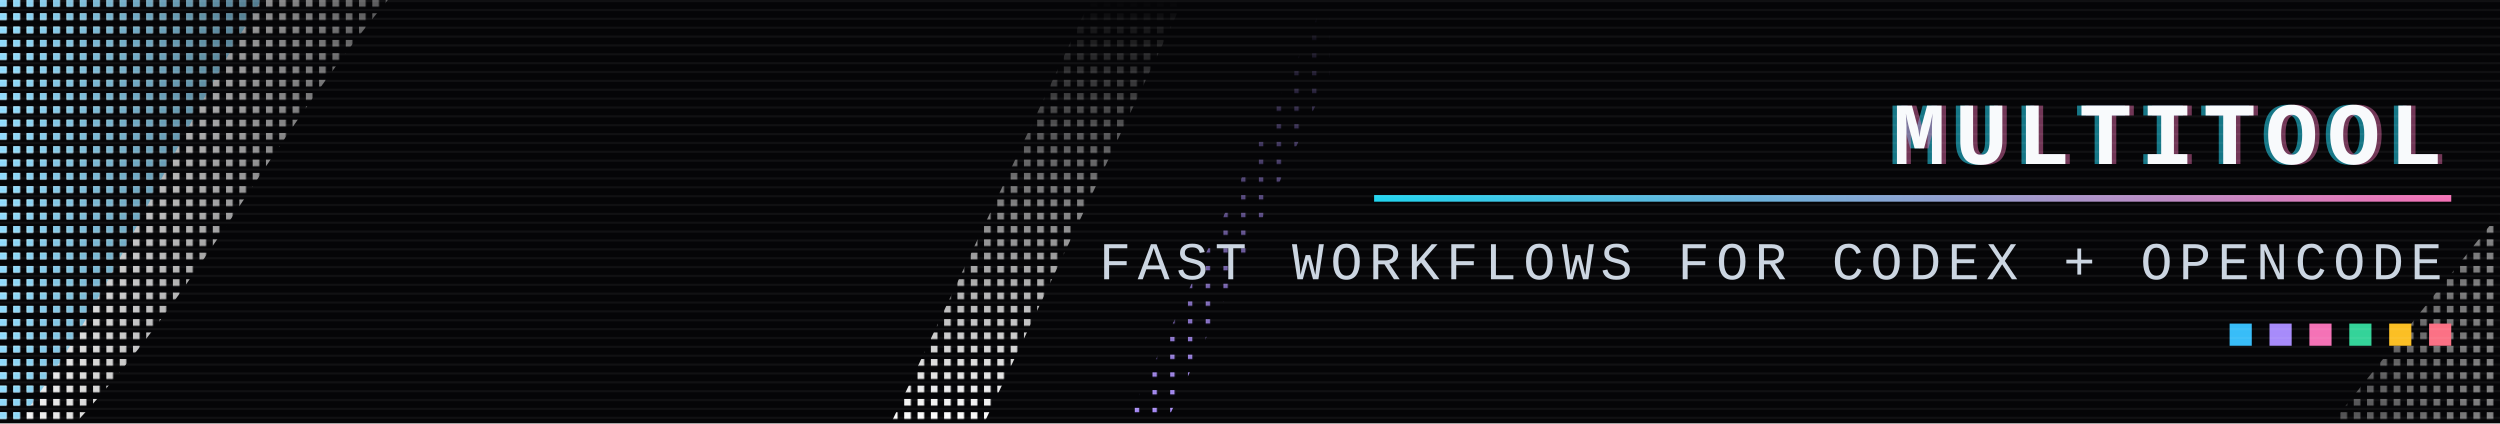
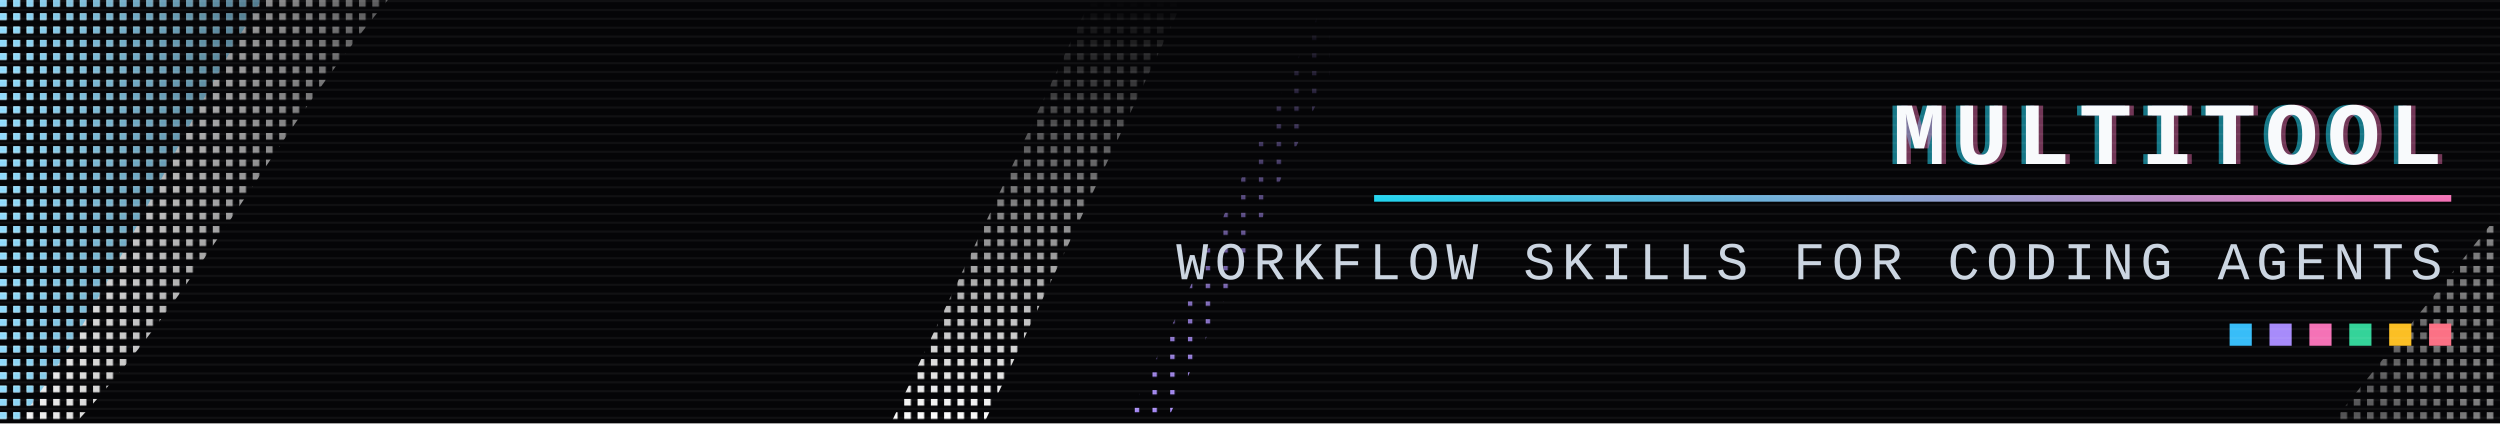
<svg xmlns="http://www.w3.org/2000/svg" viewBox="0 0 1128 191" font-family="ui-monospace, SFMono-Regular, Menlo, Consolas, 'Courier New', monospace">
  <defs>
    <pattern id="dots" width="6" height="6" patternUnits="userSpaceOnUse">
      <rect x="0" y="0" width="3" height="3" fill="#ffffff" />
    </pattern>
    <pattern id="dots-cyan" width="6" height="6" patternUnits="userSpaceOnUse">
      <rect x="0" y="0" width="3" height="3" fill="#7dd3fc" />
    </pattern>
    <pattern id="dots-violet" width="8" height="8" patternUnits="userSpaceOnUse">
      <rect x="0" y="0" width="2" height="2" fill="#a78bfa" />
    </pattern>
    <pattern id="scan" width="4" height="4" patternUnits="userSpaceOnUse">
      <rect x="0" y="0" width="4" height="1" fill="#ffffff" opacity="0.045" />
    </pattern>
    <linearGradient id="fade-right" x1="0" y1="0" x2="1" y2="0">
      <stop offset="0" stop-color="#ffffff" />
      <stop offset="1" stop-color="#000000" />
    </linearGradient>
    <linearGradient id="fade-up" x1="0" y1="1" x2="0" y2="0">
      <stop offset="0" stop-color="#ffffff" />
      <stop offset="1" stop-color="#000000" />
    </linearGradient>
    <linearGradient id="accent" x1="0" y1="0" x2="1" y2="0">
      <stop offset="0" stop-color="#22d3ee" />
      <stop offset="1" stop-color="#f472b6" />
    </linearGradient>
    <mask id="m-left" maskUnits="userSpaceOnUse" x="0" y="0" width="260" height="191">
      <rect x="0" y="0" width="260" height="191" fill="url(#fade-right)" />
    </mask>
    <mask id="m-streak" maskUnits="userSpaceOnUse" x="380" y="0" width="220" height="191">
      <rect x="380" y="0" width="220" height="191" fill="url(#fade-up)" />
    </mask>
    <mask id="m-corner" maskUnits="userSpaceOnUse" x="940" y="60" width="188" height="131">
      <rect x="940" y="60" width="188" height="131" fill="url(#fade-right)" transform="rotate(180 1034 125)" />
    </mask>
  </defs>
  <rect width="1128" height="191" fill="#050507" />
  <g mask="url(#m-left)">
    <path d="M 0 0 L 175 0 C 120 66 92 128 34 191 L 0 191 Z" fill="url(#dots)" />
    <path d="M 0 0 L 118 0 C 74 70 52 132 8 191 L 0 191 Z" fill="url(#dots-cyan)" opacity="0.85" />
  </g>
  <g mask="url(#m-streak)">
    <path d="M 402 191 L 492 0 L 534 0 L 444 191 Z" fill="url(#dots)" />
    <path d="M 508 191 L 598 0 L 616 0 L 526 191 Z" fill="url(#dots-violet)" />
  </g>
  <g mask="url(#m-corner)" opacity="0.5">
    <path d="M 1128 191 L 1128 96 L 1052 191 Z" fill="url(#dots)" />
  </g>
  <g text-anchor="end" font-size="40" font-weight="700" letter-spacing="4">
    <text x="1102" y="74" fill="#22d3ee" opacity="0.55" transform="translate(-2 0)">MULTITOOL</text>
    <text x="1102" y="74" fill="#f472b6" opacity="0.45" transform="translate(2 0)">MULTITOOL</text>
    <text x="1102" y="74" fill="#f8fafc">MULTITOOL</text>
  </g>
  <rect x="620" y="88" width="486" height="3" fill="url(#accent)" />
-   <text x="1102" y="126" text-anchor="end" font-size="24" letter-spacing="3" fill="#cbd5e1">FAST WORKFLOWS FOR CODEX + OPENCODE</text>
+   <text x="1102" y="126" text-anchor="end" font-size="24" letter-spacing="3" fill="#cbd5e1">WORKFLOW SKILLS FOR CODING AGENTS</text>
  <g>
    <rect x="1006" y="146" width="10" height="10" fill="#38bdf8" />
    <rect x="1024" y="146" width="10" height="10" fill="#a78bfa" />
    <rect x="1042" y="146" width="10" height="10" fill="#f472b6" />
    <rect x="1060" y="146" width="10" height="10" fill="#34d399" />
    <rect x="1078" y="146" width="10" height="10" fill="#fbbf24" />
    <rect x="1096" y="146" width="10" height="10" fill="#fb7185" />
  </g>
  <rect width="1128" height="191" fill="url(#scan)" />
</svg>
